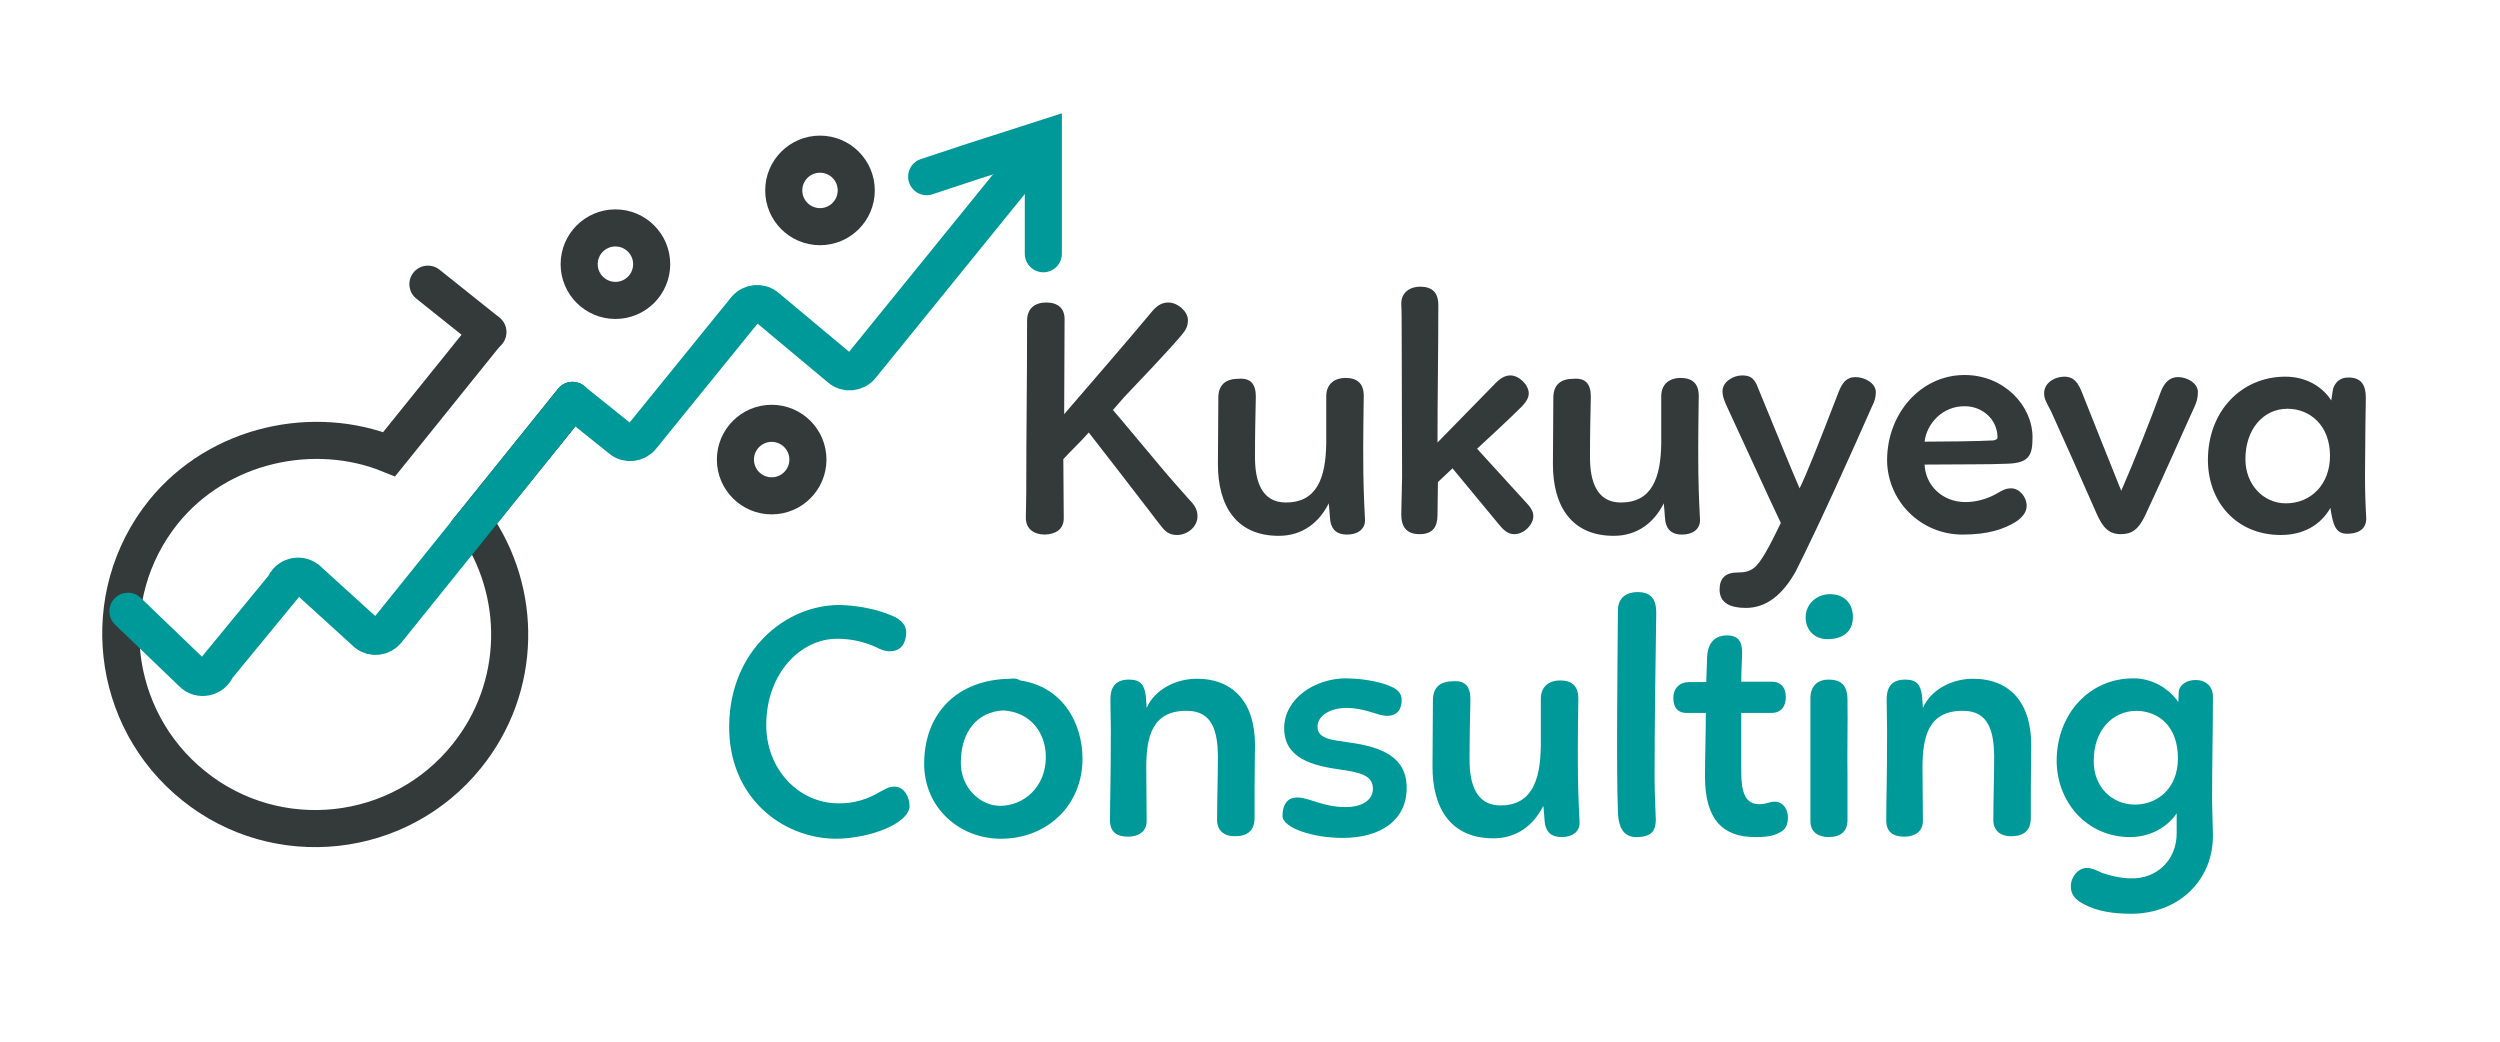
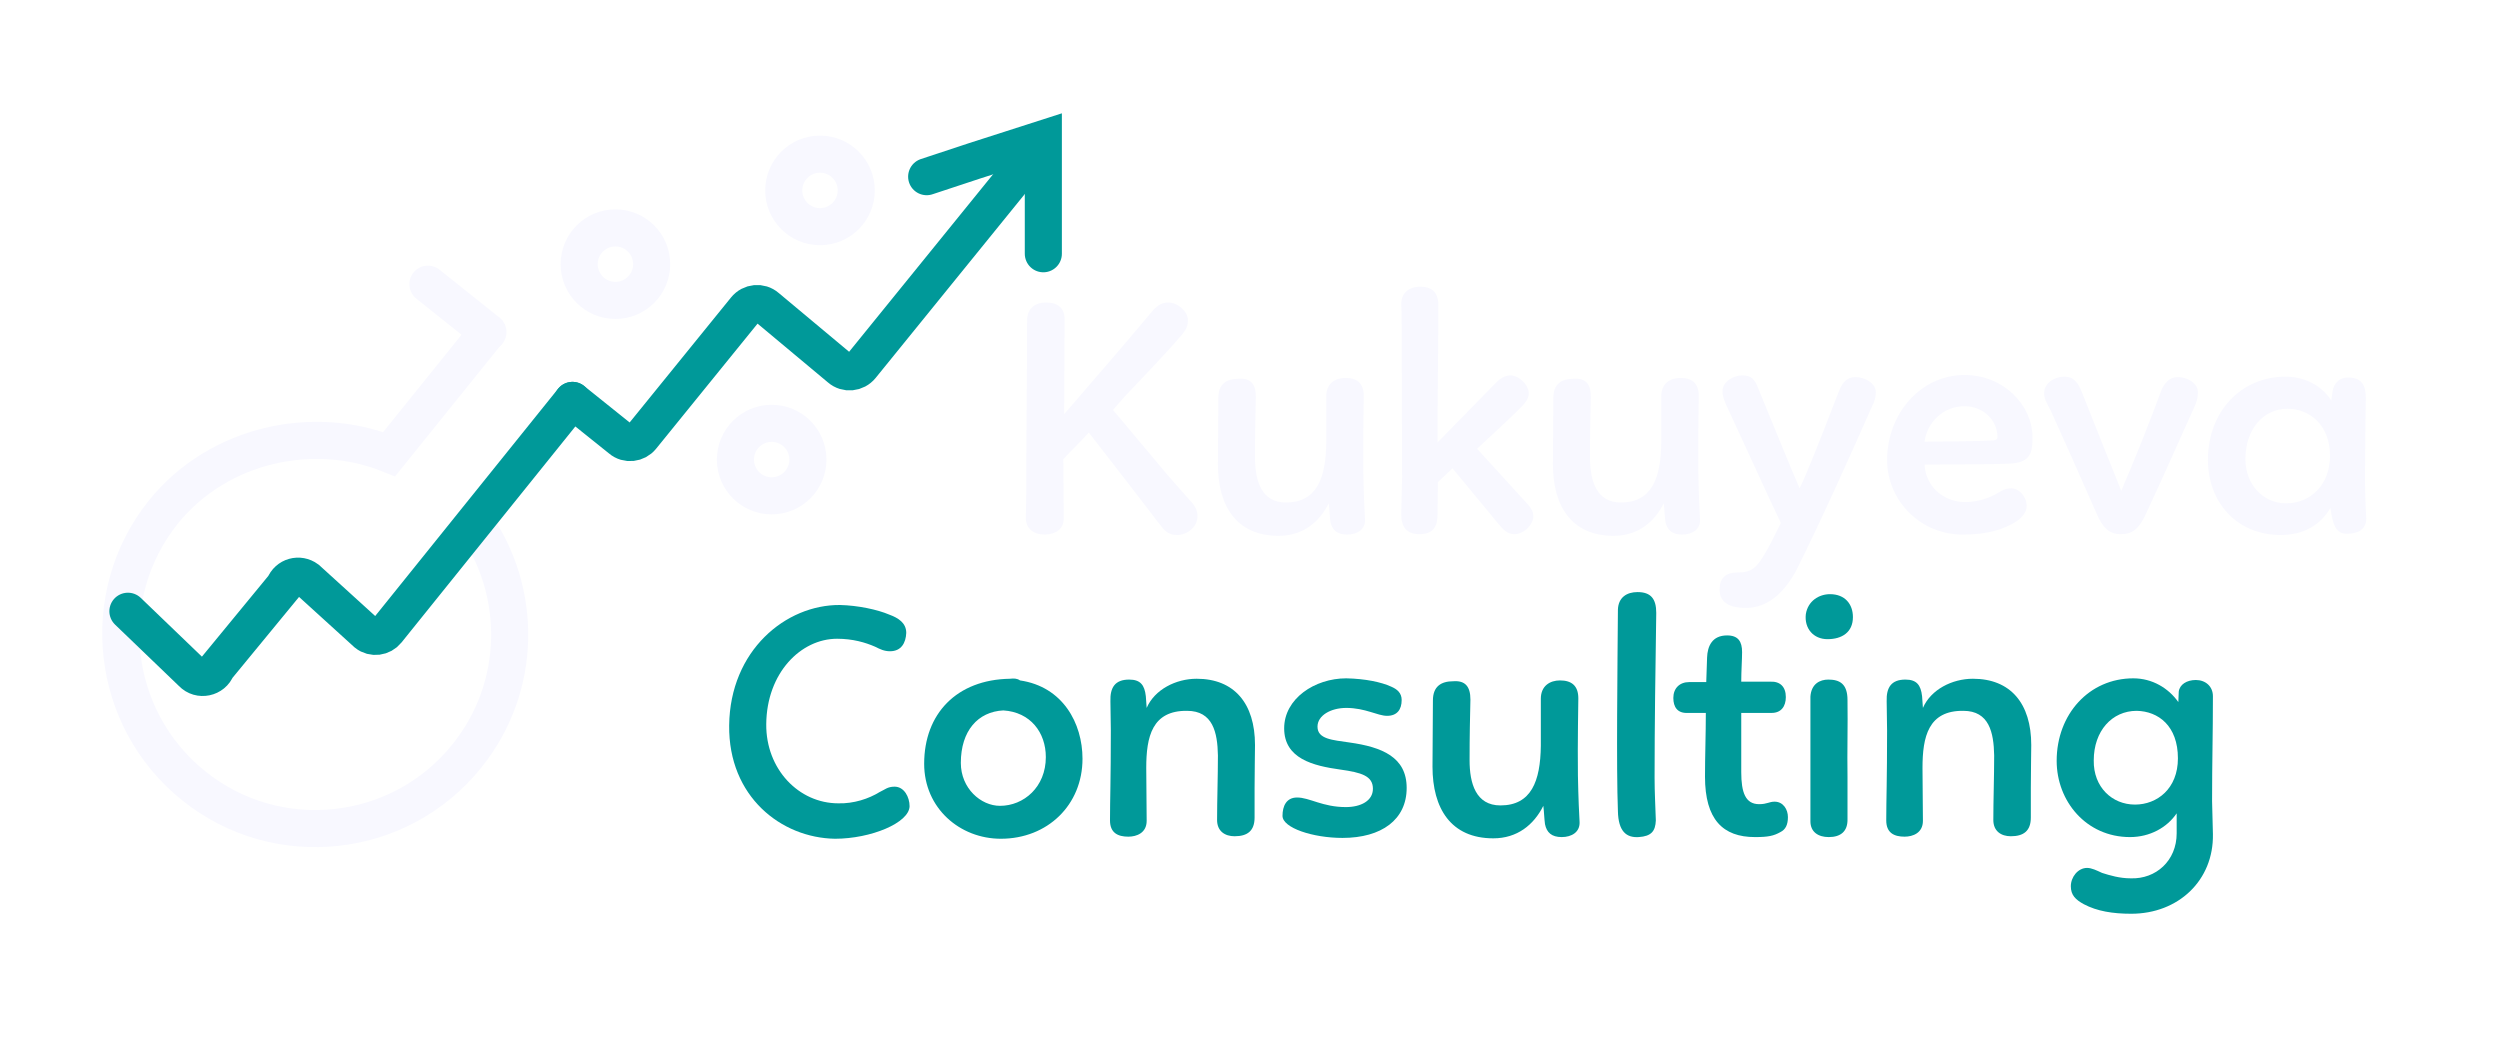
<svg xmlns="http://www.w3.org/2000/svg" version="1.1" id="Layer_1" x="0px" y="0px" viewBox="0 0 600 250" style="enable-background:new 0 0 600 250;" xml:space="preserve">
  <style type="text/css">
- 	.st0{fill:none;stroke:#343A3A;stroke-width:8.901;stroke-linecap:round;stroke-miterlimit:10;}
+ 	.st0{fill:none;stroke:#F8F8FF;stroke-width:8.901;stroke-linecap:round;stroke-miterlimit:10;}
	.st1{fill:none;stroke:#009999;stroke-width:8.901;stroke-linecap:round;stroke-miterlimit:10;}
	.st2{fill:#009999;}
- 	.st3{fill:#343A3A;}
+ 	.st3{fill:#F8F8FF;}
</style>
  <g id="XMLID_2_">
    <g id="XMLID_23_">
      <path id="XMLID_31_" class="st0" d="M137.4,96.1l-23.6,29.3c11.7,16.6,11.6,39.5-1.8,56.1c-16.1,20-45.5,23.2-65.5,7.1    c-20.1-16.1-23.4-45.6-7.3-65.7c13.4-16.6,36.4-21.1,54.2-13.9l23.6-29.3" />
      <path id="XMLID_30_" class="st1" d="M244.9,40.8l-38.2,47.1c-1.3,1.6-3.6,1.8-5.1,0.5l-17.6-14.7c-1.5-1.3-3.8-1.1-5.1,0.5    L154,104.9c-1.2,1.5-3.5,1.8-5,0.5l-11.6-9.3" />
      <line id="XMLID_29_" class="st0" x1="117.1" y1="79.7" x2="102.7" y2="68.2" />
      <path id="XMLID_28_" class="st1" d="M137.4,96.1l-44.5,55.3c-1.2,1.5-3.4,1.8-4.9,0.6l-14.3-13c-1.9-1.4-4.6-0.7-5.5,1.6    l-16.2,19.7c-0.9,2.4-4.1,3.1-5.9,1.2l-15.4-14.8" />
      <polyline id="XMLID_27_" class="st1" points="222.4,42.4 233.9,38.6 250.4,33.3 250.4,49 250.4,60.9   " />
      <circle id="XMLID_26_" class="st0" cx="147.7" cy="63.4" r="8.7" />
      <circle id="XMLID_25_" class="st0" cx="185.2" cy="110.3" r="8.7" />
      <circle id="XMLID_24_" class="st0" cx="196.8" cy="45.7" r="8.7" />
    </g>
    <g id="XMLID_51_">
      <path id="XMLID_52_" class="st2" d="M217.5,151.9c-0.1,2.4-1.2,4.4-3.9,4.4c-1.4,0-2.4-0.5-3.6-1.1c-2.3-1-5.3-1.9-9.1-1.9    c-8.7,0-16.9,8.2-17,20.5c-0.1,10.8,7.8,19,17.3,19c3.7,0.1,7.3-1.1,9.9-2.7c1.3-0.6,1.9-1.3,3.6-1.3c2.3,0,3.6,2.5,3.6,4.7    c-0.1,4-9.3,7.8-17.9,7.8c-12.9-0.2-25.6-10.1-25.4-27.2c0.2-18,13.6-29,26.6-28.9c4.3,0.1,9,1.1,11.8,2.3    C215.6,148.3,217.5,149.5,217.5,151.9z" />
      <path id="XMLID_54_" class="st2" d="M244.8,163.3c10.3,1.5,15,10.3,15,18.8c0,11.1-8.4,19.2-19.6,19.2c-9.8,0-18.4-7.3-18.4-18    c0-12,7.8-20.2,20.6-20.4C243.3,162.8,244.1,162.8,244.8,163.3z M240.8,170.5c-6.1,0.3-10.2,4.9-10.2,12.6    c0,6.1,4.8,10.3,9.4,10.3c5.7,0,11-4.5,11-11.7C251,175.8,247.3,170.9,240.8,170.5z" />
      <path id="XMLID_57_" class="st2" d="M266.5,168.3c-0.1-3.3,1.1-5.2,4.5-5.2c2.7,0,3.7,1.3,4,4l0.2,2.8c1.9-4.4,7-7,12-7    c9,0,14,5.9,14,15.9c0,3.3-0.1,5-0.1,10.4v7c0,3.2-1.7,4.5-4.8,4.5c-2.3,0-4.2-1.2-4.2-3.9c0-4.6,0.2-10.4,0.2-15.5    c-0.1-5.5-1.2-10.7-7.4-10.7c-8.4-0.1-9.8,6.2-9.8,13.7l0.1,12.7c0,2.9-2.4,3.8-4.4,3.8c-2.5,0-4.4-0.9-4.4-3.9    c0-4.9,0.2-9.7,0.2-21.6L266.5,168.3z" />
      <path id="XMLID_59_" class="st2" d="M333.9,164.8c1.4,0.6,2.5,1.5,2.5,3.2c0,2.3-1.1,3.8-3.5,3.8c-2.3,0-5.2-1.9-9.8-1.9    c-3.7,0-6.9,1.8-6.9,4.5c0,3,3.6,3.2,7.7,3.8c7.8,1.1,13.7,3.5,13.7,10.9c0,7.6-6,12-15.4,12c-7.1,0-14.4-2.4-14.4-5.3    c0-2.3,0.9-4.4,3.5-4.4c3,0,6.1,2.3,11.7,2.3c3.6,0,6.5-1.5,6.5-4.4c0-3.1-2.8-3.9-7.8-4.6c-6.5-0.9-13.5-2.6-13.5-9.9    c0-7.1,7.3-12,14.9-12C327.7,162.9,331.5,163.7,333.9,164.8z" />
      <path id="XMLID_61_" class="st2" d="M352.9,167.9c-0.1,4.8-0.2,8.4-0.2,14.6c0,5.5,1.5,10.8,7.4,10.8c7.4,0,9.6-5.8,9.7-14.3    v-11.3c0-3.1,2.2-4.4,4.6-4.4c2.7,0,4.4,1.2,4.4,4.3c0,1.1-0.2,10.6-0.1,18.5c0.1,5.5,0.3,9.5,0.4,11.2c0.1,2.4-1.9,3.6-4.3,3.6    s-3.6-1.1-4-3.1c-0.2-1.5-0.2-2.7-0.4-4.4c-2.3,4.6-6.3,7.8-12,7.8c-10.2,0-14.6-7.2-14.6-17.2c0-4.4,0.1-11.7,0.1-15.9    c0-3.3,1.9-4.6,4.9-4.6C351.6,163.3,352.9,164.7,352.9,167.9z" />
      <path id="XMLID_63_" class="st2" d="M393,142.1c3.2,0,4.5,1.6,4.5,5c-0.2,13-0.4,27.2-0.4,39.5c0,3.6,0.2,7,0.3,10.3    c-0.1,2.6-1.1,3.8-4.1,4c-3,0.2-4.9-1.4-5-6.2c-0.4-10.4-0.1-34.6,0-48.4C388.4,143.4,390.4,142.1,393,142.1z" />
      <path id="XMLID_65_" class="st2" d="M401.6,167.5c0-2.3,1.5-3.8,3.8-3.8h4.1l0.2-5.9c0.1-2.7,1.2-5.3,4.8-5.3c2.7,0,3.6,1.5,3.6,4    c0,1.8-0.2,4.6-0.2,7.1h7c2.3-0.1,3.7,1.2,3.7,3.7c0,2.2-1.1,3.8-3.4,3.8h-7.3v14.2c0,4.9,1,7.7,4.3,7.7c1.9,0,2.4-0.6,3.7-0.6    c2.1,0,3.2,1.9,3.2,3.7c0,1.9-0.6,3-1.8,3.6c-1.6,0.9-2.9,1.2-6.1,1.2c-7.7,0-12-4.2-12-14.5c0-4.9,0.2-10.3,0.2-15.3h-4.4    C402.6,171.2,401.6,169.7,401.6,167.5z" />
      <path id="XMLID_73_" class="st2" d="M433.4,147.4c0.5-3.2,3.2-4.8,5.8-4.8c3.6,0,5.5,2.4,5.5,5.5c0,3.7-2.7,5.3-6.1,5.3    S433,150.8,433.4,147.4z M438.8,163.1c2.7,0,4.6,1,4.6,4.9c0.1,6.1-0.1,12.3,0,18.4v10.1c0.1,3-1.6,4.4-4.5,4.4    c-2.5,0-4.4-1.2-4.4-3.8v-29.9C434.7,164.1,436.8,163.1,438.8,163.1z" />
      <path id="XMLID_76_" class="st2" d="M452.8,168.3c-0.1-3.3,1.1-5.2,4.5-5.2c2.7,0,3.7,1.3,4,4l0.2,2.8c1.9-4.4,7-7,12-7    c9,0,14,5.9,14,15.9c0,3.3-0.1,5-0.1,10.4v7c0,3.2-1.7,4.5-4.8,4.5c-2.3,0-4.2-1.2-4.2-3.9c0-4.6,0.2-10.4,0.2-15.5    c-0.1-5.5-1.2-10.7-7.4-10.7c-8.4-0.1-9.8,6.2-9.8,13.7l0.1,12.7c0,2.9-2.4,3.8-4.4,3.8c-2.5,0-4.4-0.9-4.4-3.9    c0-4.9,0.2-9.7,0.2-21.6L452.8,168.3z" />
      <path id="XMLID_78_" class="st2" d="M522.4,200v-4.8c-2.3,3.4-6.4,5.7-11.2,5.7c-10.5,0-17.6-8.6-17.6-18.3    c0-11.2,7.8-19.8,18.4-19.8c4.5,0,8.4,2.3,10.8,5.7l0.1-2.5c0.2-1.7,1.9-2.8,4.1-2.8c2.3,0,4.1,1.5,4.1,3.9    c0,9.1-0.2,15.6-0.2,25.2l0.2,7.9c0.2,11.1-8.3,19.1-19.6,19.1c-4.4,0-8.2-0.6-11.4-2.3c-2-1.1-3.1-2.2-3.1-4.3    c0-2.2,1.7-4.4,3.9-4.4c1.1,0,2.3,0.6,3.6,1.2c1.9,0.6,4.2,1.3,6.9,1.3C517.4,211,522.4,206.6,522.4,200z M512.4,193.1    c5.3,0,10.3-3.8,10.3-11.1c0-7.8-4.7-11.3-9.9-11.4c-5.9,0-10.3,4.8-10.3,11.9C502.4,188.9,506.9,193.1,512.4,193.1z" />
    </g>
    <g id="XMLID_1_">
      <path id="XMLID_33_" class="st3" d="M276.2,75.1c1.2-1.5,2.4-2.5,4.2-2.5c2.3,0,4.7,2.2,4.7,4.2c0,1.4-0.4,2.3-1.5,3.6    c-4,4.7-10.5,11.4-13.7,14.8c-0.9,1-2,2.3-2.8,3.2c2.2,2.5,5.6,6.7,11.6,13.8c1.9,2.3,3.9,4.5,6.8,7.8c1.3,1.3,1.9,2.5,1.9,3.9    c0,2.6-2.5,4.5-4.9,4.5c-1.6,0-2.7-0.6-3.8-2.1c-0.9-1.1-1.5-1.9-2.4-3.1c-5.1-6.6-9.9-12.9-15-19.4c-1.9,2.2-4.4,4.5-6.1,6.4    l0.1,14.2c0,2.6-1.9,3.8-4.5,3.9c-2.7,0-4.6-1.4-4.6-4c0-1.7,0.1-3.5,0.1-6.1c0-15.2,0.2-25.6,0.2-41.2c0-3.1,2-4.4,4.6-4.4    c2.8,0,4.4,1.4,4.4,4c0,7.8-0.1,15.6-0.1,22.8C261.4,92.4,269.7,82.9,276.2,75.1z" />
      <path id="XMLID_35_" class="st3" d="M301.4,95.2c-0.1,4.8-0.2,8.4-0.2,14.6c0,5.5,1.5,10.8,7.4,10.8c7.4,0,9.6-5.8,9.7-14.3V95.1    c0-3.1,2.2-4.4,4.6-4.4c2.7,0,4.4,1.2,4.4,4.3c0,1.1-0.2,10.6-0.1,18.5c0.1,5.5,0.3,9.5,0.4,11.2c0.1,2.4-1.9,3.6-4.3,3.6    s-3.6-1.1-4-3.1c-0.2-1.5-0.2-2.7-0.4-4.4c-2.3,4.6-6.3,7.8-12,7.8c-10.2,0-14.6-7.2-14.6-17.2c0-4.4,0.1-11.7,0.1-15.9    c0-3.3,1.9-4.6,4.9-4.6C300.1,90.7,301.4,92.1,301.4,95.2z" />
      <path id="XMLID_37_" class="st3" d="M366.9,121.3c0.7,0.9,1.1,1.6,1.1,2.6c0,1.9-2.1,4.3-4.6,4.3c-1.5,0-2.6-1-3.8-2.5l-11-13.3    c-0.8,0.7-2.7,2.6-3.5,3.3l-0.1,7.9c0,2.8-1.1,4.6-4.3,4.6c-3.1,0-4.4-1.7-4.4-4.8l0.2-8.9c0-12.1-0.1-23.1-0.1-35.5    c0-1.5,0-4.4-0.1-6.1c0-2.8,2.2-4.1,4.5-4.1c2.9,0,4.4,1.4,4.4,4.4c0,10.8-0.2,22.2-0.2,33l13.6-13.9c1.3-1.4,2.5-2.2,3.9-2.2    c2.1,0,4.4,2.3,4.4,4.3c0,1.1-0.6,2-1.6,3.1c-3.1,3.1-7.9,7.5-10.8,10.2L366.9,121.3z" />
      <path id="XMLID_39_" class="st3" d="M381.8,95.2c-0.1,4.8-0.2,8.4-0.2,14.6c0,5.5,1.5,10.8,7.4,10.8c7.4,0,9.6-5.8,9.7-14.3V95.1    c0-3.1,2.2-4.4,4.6-4.4c2.7,0,4.4,1.2,4.4,4.3c0,1.1-0.2,10.6-0.1,18.5c0.1,5.5,0.3,9.5,0.4,11.2c0.1,2.4-1.9,3.6-4.3,3.6    s-3.6-1.1-4-3.1c-0.2-1.5-0.2-2.7-0.4-4.4c-2.3,4.6-6.3,7.8-12,7.8c-10.2,0-14.6-7.2-14.6-17.2c0-4.4,0.1-11.7,0.1-15.9    c0-3.3,1.9-4.6,4.9-4.6C380.5,90.7,381.8,92.1,381.8,95.2z" />
      <path id="XMLID_41_" class="st3" d="M441.3,94c0.8-2,1.8-3.5,4-3.5c2.3,0,4.9,1.5,4.9,3.6c0,1.2-0.3,2.3-0.9,3.4    c-5.3,12-12.3,27.6-18.3,39.6c-3.2,5.7-7.1,8.8-12,8.8c-3.6,0-6.3-1.1-6.3-4.4c0-2.7,1.4-4.1,4.3-4.1c3.4,0,4.6-1.1,6.8-4.9    c1.1-1.9,2.2-4.1,3.6-7l-2.5-5.3l-10.1-21.9c-0.9-1.9-1.4-3.1-1.4-4.4c0-2.3,2.6-3.8,4.7-3.8c1.9,0,2.7,0.6,3.5,2.2    c6.1,14.8,8,19.6,10.3,24.9C433.5,114,436.4,106.7,441.3,94z" />
      <path id="XMLID_43_" class="st3" d="M471.7,120.5c3,0,5.8-1,7.8-2.2c1-0.6,1.9-1.1,3.2-1.1c1.9,0,3.7,2,3.7,4.2    c0,1.5-1,2.7-2.4,3.7c-3,1.9-6.8,3.2-13,3.2c-10,0-18-8-18.1-17.8c0-11.3,8.1-20.5,18.6-20.5c9.5,0,16.3,7.4,16.3,14.9    c0,4.2-0.6,6.3-6.3,6.4c-4.5,0.2-10,0.1-19.6,0.2C462.1,116.5,466.2,120.5,471.7,120.5z M461.9,106c4.2,0,13.1-0.1,16.5-0.3    c0.6-0.1,1-0.3,1-0.7c0-4.4-3.7-7.5-7.8-7.5C466.2,97.4,462.4,101.7,461.9,106z" />
      <path id="XMLID_46_" class="st3" d="M490.6,94.2c0.1-2.4,2.6-3.8,4.8-3.8c2.4,0,3.4,1.5,4.4,4.1c2.8,7,6.5,16.4,9.3,23.3    c3.1-7.1,7.4-18,9.5-23.8c0.8-2.1,2.1-3.5,4.1-3.5c2.2,0,4.7,1.4,4.8,3.5c0,1.5-0.3,2.5-0.9,3.8c-2,4.3-7.1,16-11.9,26.2    c-1.5,3-3,4.2-5.7,4.2c-2.8,0-4.3-1.5-5.8-4.9c-4.7-10.7-7.6-17.2-11-24.7C491.2,96.7,490.5,95.6,490.6,94.2z" />
      <path id="XMLID_48_" class="st3" d="M567.6,114.1c0,3.5,0.1,6.9,0.3,10.3c0,2.9-2.3,3.7-4.6,3.7c-2.7,0-3.4-2-4-6.2    c-2.4,4.2-6.6,6.5-11.9,6.5c-10.8,0-17.5-8.1-17.5-18c0-11.8,8.1-20,18.6-20c4.5,0,8.6,2,11,5.7c0.2-1,0.3-2.3,0.5-3    c0.6-1.5,1.7-2.5,3.6-2.5c3.2,0,4.2,1.9,4.2,4.9l-0.1,6.2L567.6,114.1z M548.6,120.8c6,0,10.6-4.5,10.6-11.4    c0-7.4-4.9-11.3-10.2-11.3c-5.8,0-10.1,4.9-10.1,12.1C538.9,116.3,543.2,120.8,548.6,120.8z" />
    </g>
  </g>
</svg>
